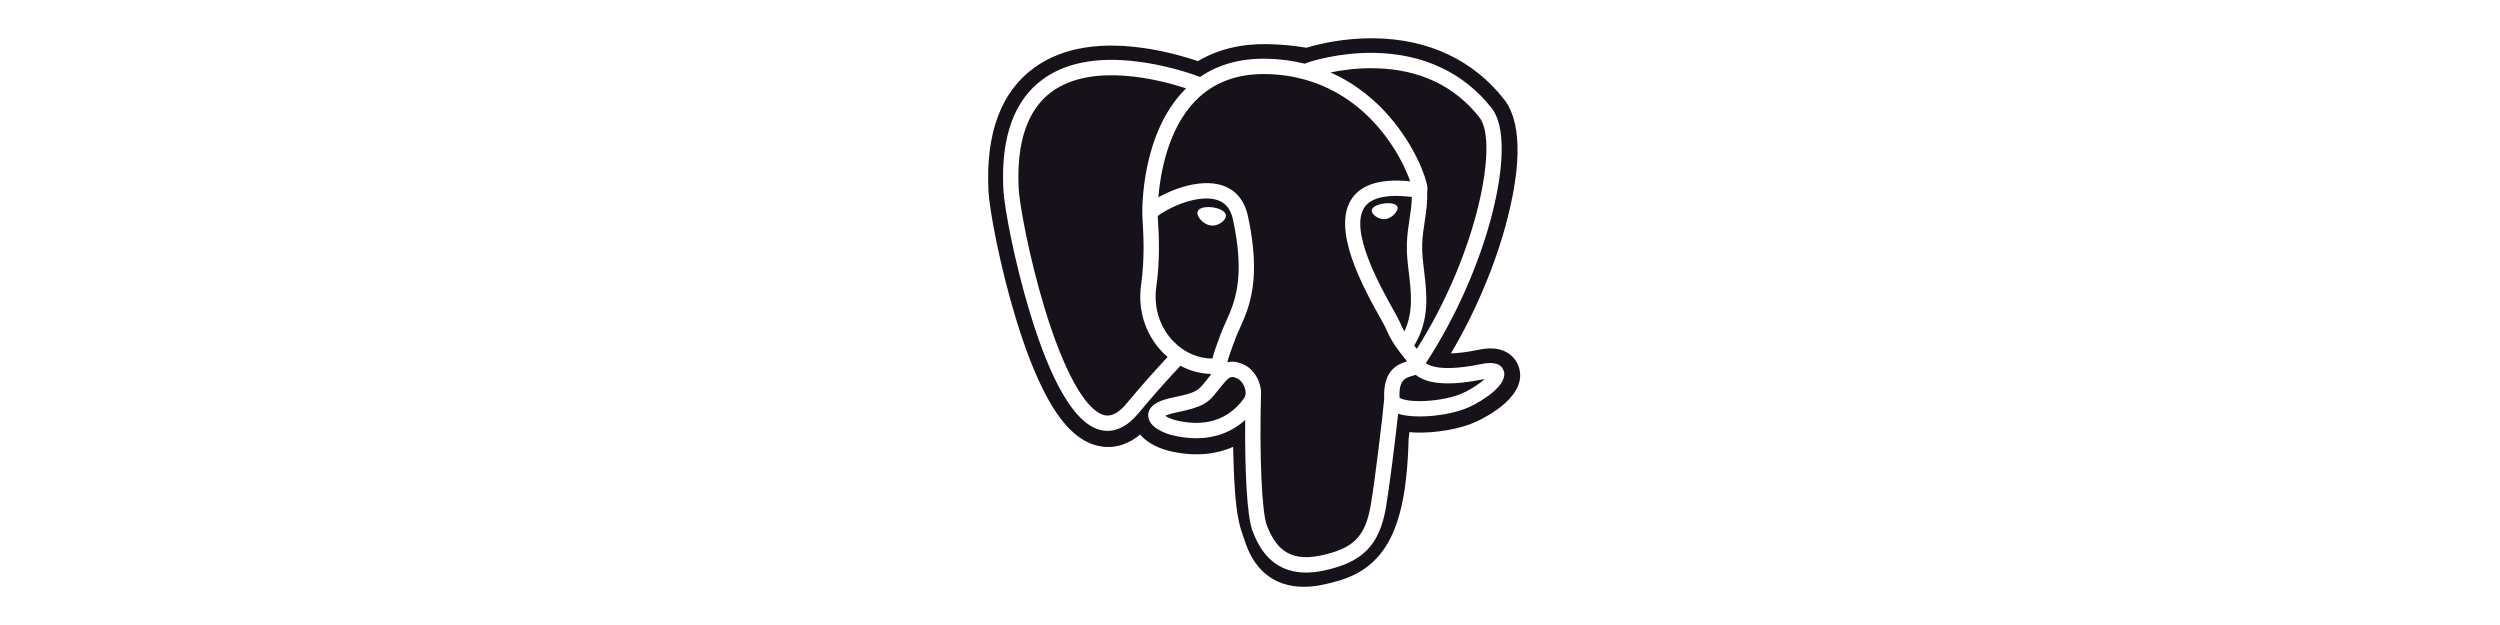
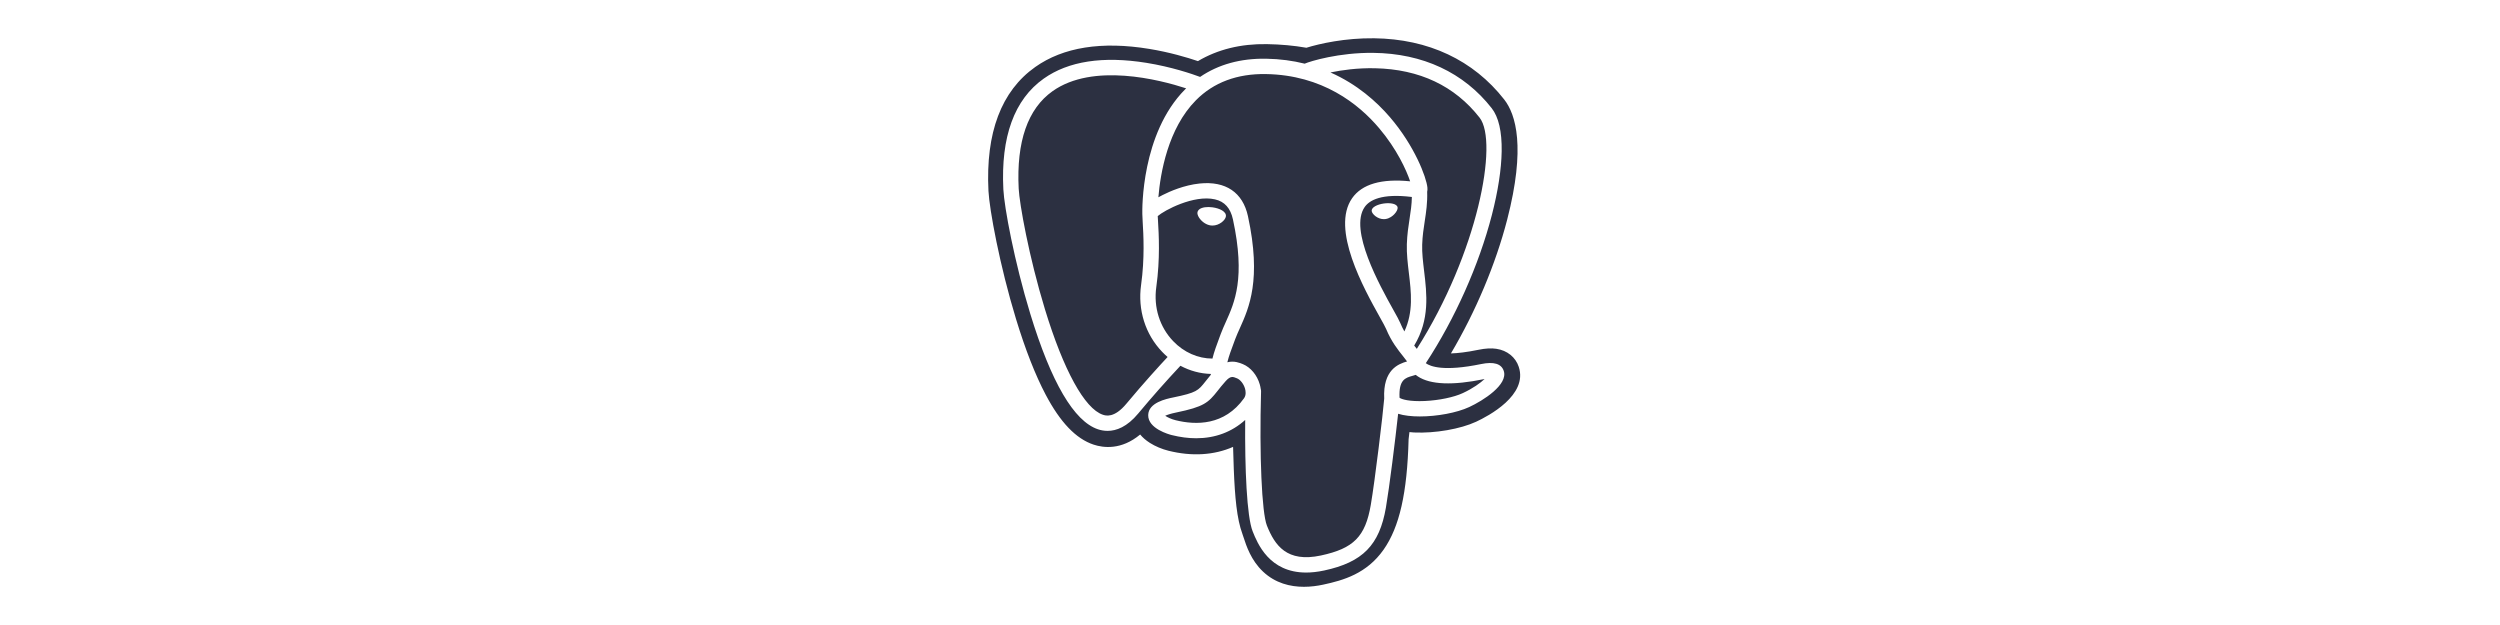
<svg xmlns="http://www.w3.org/2000/svg" width="200px" height="50px" viewBox="0 0 200 50" version="1.1">
  <defs />
  <g id="git.com" stroke="none" stroke-width="1" fill="none" fill-rule="evenodd">
-     <g id="postgres" fill-rule="nonzero" fill="#171219">
+     <g id="postgres" fill-rule="nonzero" fill="#2C3041">
      <path d="M121.501,29.348 C122.248,31.607 119.078,33.281 118.089,33.739 C116.837,34.321 114.799,34.675 113.132,34.599 L113.054,34.593 L112.755,34.567 L112.728,34.794 C112.715,34.904 112.702,35.02 112.688,35.142 C112.576,39.438 111.958,42.164 110.686,43.974 C109.342,45.888 107.483,46.423 105.846,46.773 C105.387,46.872 104.864,46.944 104.315,46.944 C103.221,46.944 102.026,46.658 101.039,45.726 C100.085,44.826 99.71,43.677 99.486,42.991 C99.451,42.883 99.418,42.781 99.393,42.715 C98.944,41.502 98.792,39.769 98.703,37.54 C98.69,37.21 98.68,36.858 98.67,36.498 C98.664,36.276 98.656,36.02 98.647,35.751 C97.137,36.413 95.366,36.532 93.476,36.059 C92.951,35.928 92.426,35.706 91.997,35.436 C91.659,35.222 91.404,34.992 91.213,34.761 C89.706,36.016 88.273,35.832 87.485,35.569 C86.078,35.1 84.825,33.793 83.654,31.574 C82.828,30.009 82.029,27.972 81.281,25.519 C79.978,21.251 79.151,16.751 79.077,15.272 C78.844,10.614 80.104,7.279 82.821,5.359 C85.066,3.773 88.134,3.287 91.941,3.912 C93.56,4.177 94.961,4.593 95.835,4.889 C97.412,3.953 99.258,3.497 101.348,3.53 C102.463,3.549 103.525,3.646 104.513,3.82 C105.574,3.491 107.608,3.034 109.925,3.062 C114.269,3.114 117.87,4.808 120.337,7.961 C121.27,9.152 122.068,11.786 120.575,17.568 C119.651,21.143 118.047,24.942 116.074,28.273 C116.597,28.258 117.313,28.182 118.278,27.983 C118.832,27.869 119.3,27.843 119.709,27.904 C120.575,28.033 121.246,28.573 121.501,29.348 Z M120.3,29.671 C120.111,29.099 119.503,28.916 118.492,29.124 C115.492,29.744 114.417,29.314 114.064,29.055 C116.397,25.501 118.315,21.206 119.35,17.198 C119.841,15.3 120.112,13.537 120.134,12.1 C120.158,10.523 119.89,9.364 119.336,8.656 C117.102,5.802 113.824,4.271 109.855,4.229 C107.127,4.198 104.822,4.896 104.375,5.093 C103.434,4.859 102.409,4.715 101.292,4.697 C99.244,4.663 97.473,5.154 96.008,6.153 C95.371,5.916 93.726,5.351 91.713,5.027 C88.235,4.467 85.471,4.892 83.498,6.289 C81.144,7.957 80.057,10.938 80.268,15.149 C80.339,16.566 81.146,20.925 82.42,25.099 C84.097,30.593 85.92,33.703 87.838,34.343 C88.062,34.418 88.321,34.47 88.607,34.47 C89.306,34.47 90.164,34.155 91.057,33.082 C92.145,31.776 93.272,30.502 94.434,29.261 C95.188,29.665 96.016,29.891 96.863,29.914 C96.865,29.936 96.867,29.958 96.869,29.98 C96.723,30.154 96.58,30.331 96.441,30.509 C95.854,31.255 95.731,31.41 93.842,31.799 C93.305,31.91 91.877,32.204 91.856,33.205 C91.833,34.298 93.543,34.757 93.738,34.806 C94.417,34.976 95.072,35.06 95.695,35.06 C97.213,35.06 98.548,34.561 99.615,33.596 C99.582,37.494 99.744,41.334 100.212,42.505 C100.596,43.463 101.532,45.804 104.49,45.804 C104.924,45.804 105.401,45.753 105.927,45.641 C109.014,44.979 110.354,43.614 110.873,40.607 C111.15,38.999 111.626,35.161 111.85,33.102 C112.323,33.249 112.931,33.317 113.589,33.316 C114.961,33.316 116.544,33.025 117.537,32.564 C118.653,32.046 120.665,30.775 120.3,29.671 L120.3,29.671 Z M112.949,15.758 C112.939,16.365 112.856,16.917 112.767,17.493 C112.671,18.113 112.573,18.753 112.548,19.531 C112.523,20.287 112.618,21.074 112.709,21.835 C112.894,23.372 113.083,24.953 112.35,26.515 C112.228,26.299 112.119,26.075 112.025,25.846 C111.934,25.625 111.736,25.27 111.462,24.779 C110.395,22.866 107.897,18.387 109.176,16.56 C109.557,16.016 110.523,15.456 112.949,15.758 L112.949,15.758 Z M110.009,5.46 C113.564,5.538 116.377,6.868 118.368,9.413 C119.896,11.365 118.214,20.246 113.345,27.908 C113.296,27.846 113.247,27.784 113.197,27.722 L113.136,27.645 C114.394,25.567 114.148,23.511 113.929,21.688 C113.839,20.94 113.754,20.234 113.775,19.57 C113.798,18.867 113.891,18.264 113.981,17.68 C114.091,16.961 114.204,16.218 114.173,15.341 C114.196,15.249 114.205,15.14 114.193,15.011 C114.114,14.17 113.154,11.654 111.197,9.376 C110.127,8.13 108.566,6.736 106.435,5.796 C107.352,5.606 108.605,5.428 110.009,5.46 L110.009,5.46 Z M90.112,32.296 C89.129,33.479 88.45,33.252 88.227,33.178 C86.772,32.692 85.083,29.617 83.595,24.74 C82.307,20.521 81.554,16.277 81.495,15.088 C81.306,11.325 82.219,8.702 84.206,7.293 C87.44,5 92.757,6.372 94.893,7.068 C94.863,7.099 94.831,7.127 94.8,7.158 C91.294,10.698 91.377,16.748 91.386,17.118 C91.386,17.26 91.398,17.462 91.414,17.74 C91.475,18.758 91.587,20.651 91.287,22.796 C91.008,24.789 91.623,26.739 92.972,28.147 C93.11,28.292 93.256,28.429 93.408,28.559 C92.808,29.202 91.502,30.625 90.112,32.296 Z M93.859,27.297 C92.771,26.163 92.277,24.584 92.503,22.966 C92.82,20.701 92.703,18.727 92.64,17.668 C92.632,17.519 92.624,17.389 92.619,17.287 C93.131,16.832 95.505,15.561 97.198,15.949 C97.97,16.125 98.441,16.651 98.636,17.556 C99.649,22.24 98.77,24.192 98.064,25.761 C97.919,26.084 97.781,26.39 97.664,26.706 L97.573,26.95 C97.343,27.568 97.128,28.142 96.995,28.687 C95.839,28.684 94.714,28.19 93.859,27.297 L93.859,27.297 Z M94.036,33.614 C93.699,33.53 93.395,33.383 93.217,33.262 C93.366,33.192 93.63,33.096 94.09,33.002 C96.313,32.544 96.656,32.221 97.406,31.27 C97.578,31.051 97.772,30.804 98.042,30.503 L98.043,30.502 C98.444,30.052 98.628,30.128 98.962,30.267 C99.232,30.378 99.495,30.717 99.602,31.09 C99.652,31.266 99.709,31.6 99.523,31.86 C97.957,34.053 95.675,34.024 94.036,33.614 L94.036,33.614 Z M105.669,44.44 C102.95,45.022 101.987,43.635 101.353,42.048 C100.943,41.025 100.742,36.407 100.885,31.307 C100.887,31.239 100.877,31.174 100.858,31.112 C100.842,30.991 100.816,30.87 100.782,30.752 C100.57,30.01 100.052,29.389 99.432,29.132 C99.185,29.03 98.732,28.842 98.188,28.982 C98.304,28.503 98.505,27.964 98.724,27.379 L98.815,27.133 C98.918,26.856 99.047,26.569 99.184,26.265 C99.923,24.624 100.935,22.375 99.837,17.297 C99.425,15.394 98.052,14.465 95.969,14.681 C94.721,14.81 93.579,15.314 93.009,15.603 C92.887,15.665 92.775,15.725 92.67,15.783 C92.829,13.867 93.43,10.284 95.677,8.018 C97.091,6.591 98.976,5.887 101.271,5.925 C105.795,5.999 108.695,8.32 110.332,10.255 C111.743,11.921 112.507,13.601 112.812,14.506 C110.519,14.273 108.96,14.726 108.17,15.856 C106.45,18.314 109.11,23.084 110.389,25.377 C110.623,25.797 110.826,26.16 110.889,26.315 C111.306,27.324 111.845,27.997 112.238,28.489 C112.359,28.64 112.476,28.786 112.565,28.914 C111.871,29.114 110.623,29.576 110.737,31.888 C110.645,33.048 109.993,38.479 109.662,40.398 C109.225,42.933 108.292,43.877 105.669,44.44 L105.669,44.44 Z M117.02,31.45 C116.31,31.78 115.122,32.027 113.993,32.08 C112.747,32.138 112.112,31.94 111.963,31.819 C111.893,30.378 112.429,30.227 112.996,30.068 C113.085,30.043 113.172,30.018 113.257,29.989 C113.309,30.032 113.366,30.074 113.428,30.115 C114.43,30.776 116.218,30.848 118.741,30.327 L118.769,30.322 C118.428,30.64 117.846,31.067 117.02,31.45 Z M97.013,16.587 C96.566,16.525 96.162,16.583 95.957,16.738 C95.842,16.825 95.806,16.926 95.796,16.995 C95.771,17.18 95.9,17.383 95.979,17.488 C96.204,17.786 96.531,17.99 96.856,18.035 C96.903,18.042 96.949,18.045 96.996,18.045 C97.537,18.045 98.028,17.623 98.072,17.313 C98.126,16.923 97.561,16.664 97.013,16.588 L97.013,16.587 Z M111.81,16.6 C111.767,16.295 111.224,16.208 110.709,16.279 C110.194,16.351 109.695,16.583 109.737,16.889 C109.77,17.127 110.2,17.533 110.708,17.533 C110.751,17.533 110.794,17.53 110.838,17.524 C111.177,17.477 111.427,17.262 111.545,17.137 C111.725,16.948 111.829,16.737 111.81,16.6 Z" id="Combined-Shape" />
    </g>
  </g>
</svg>
